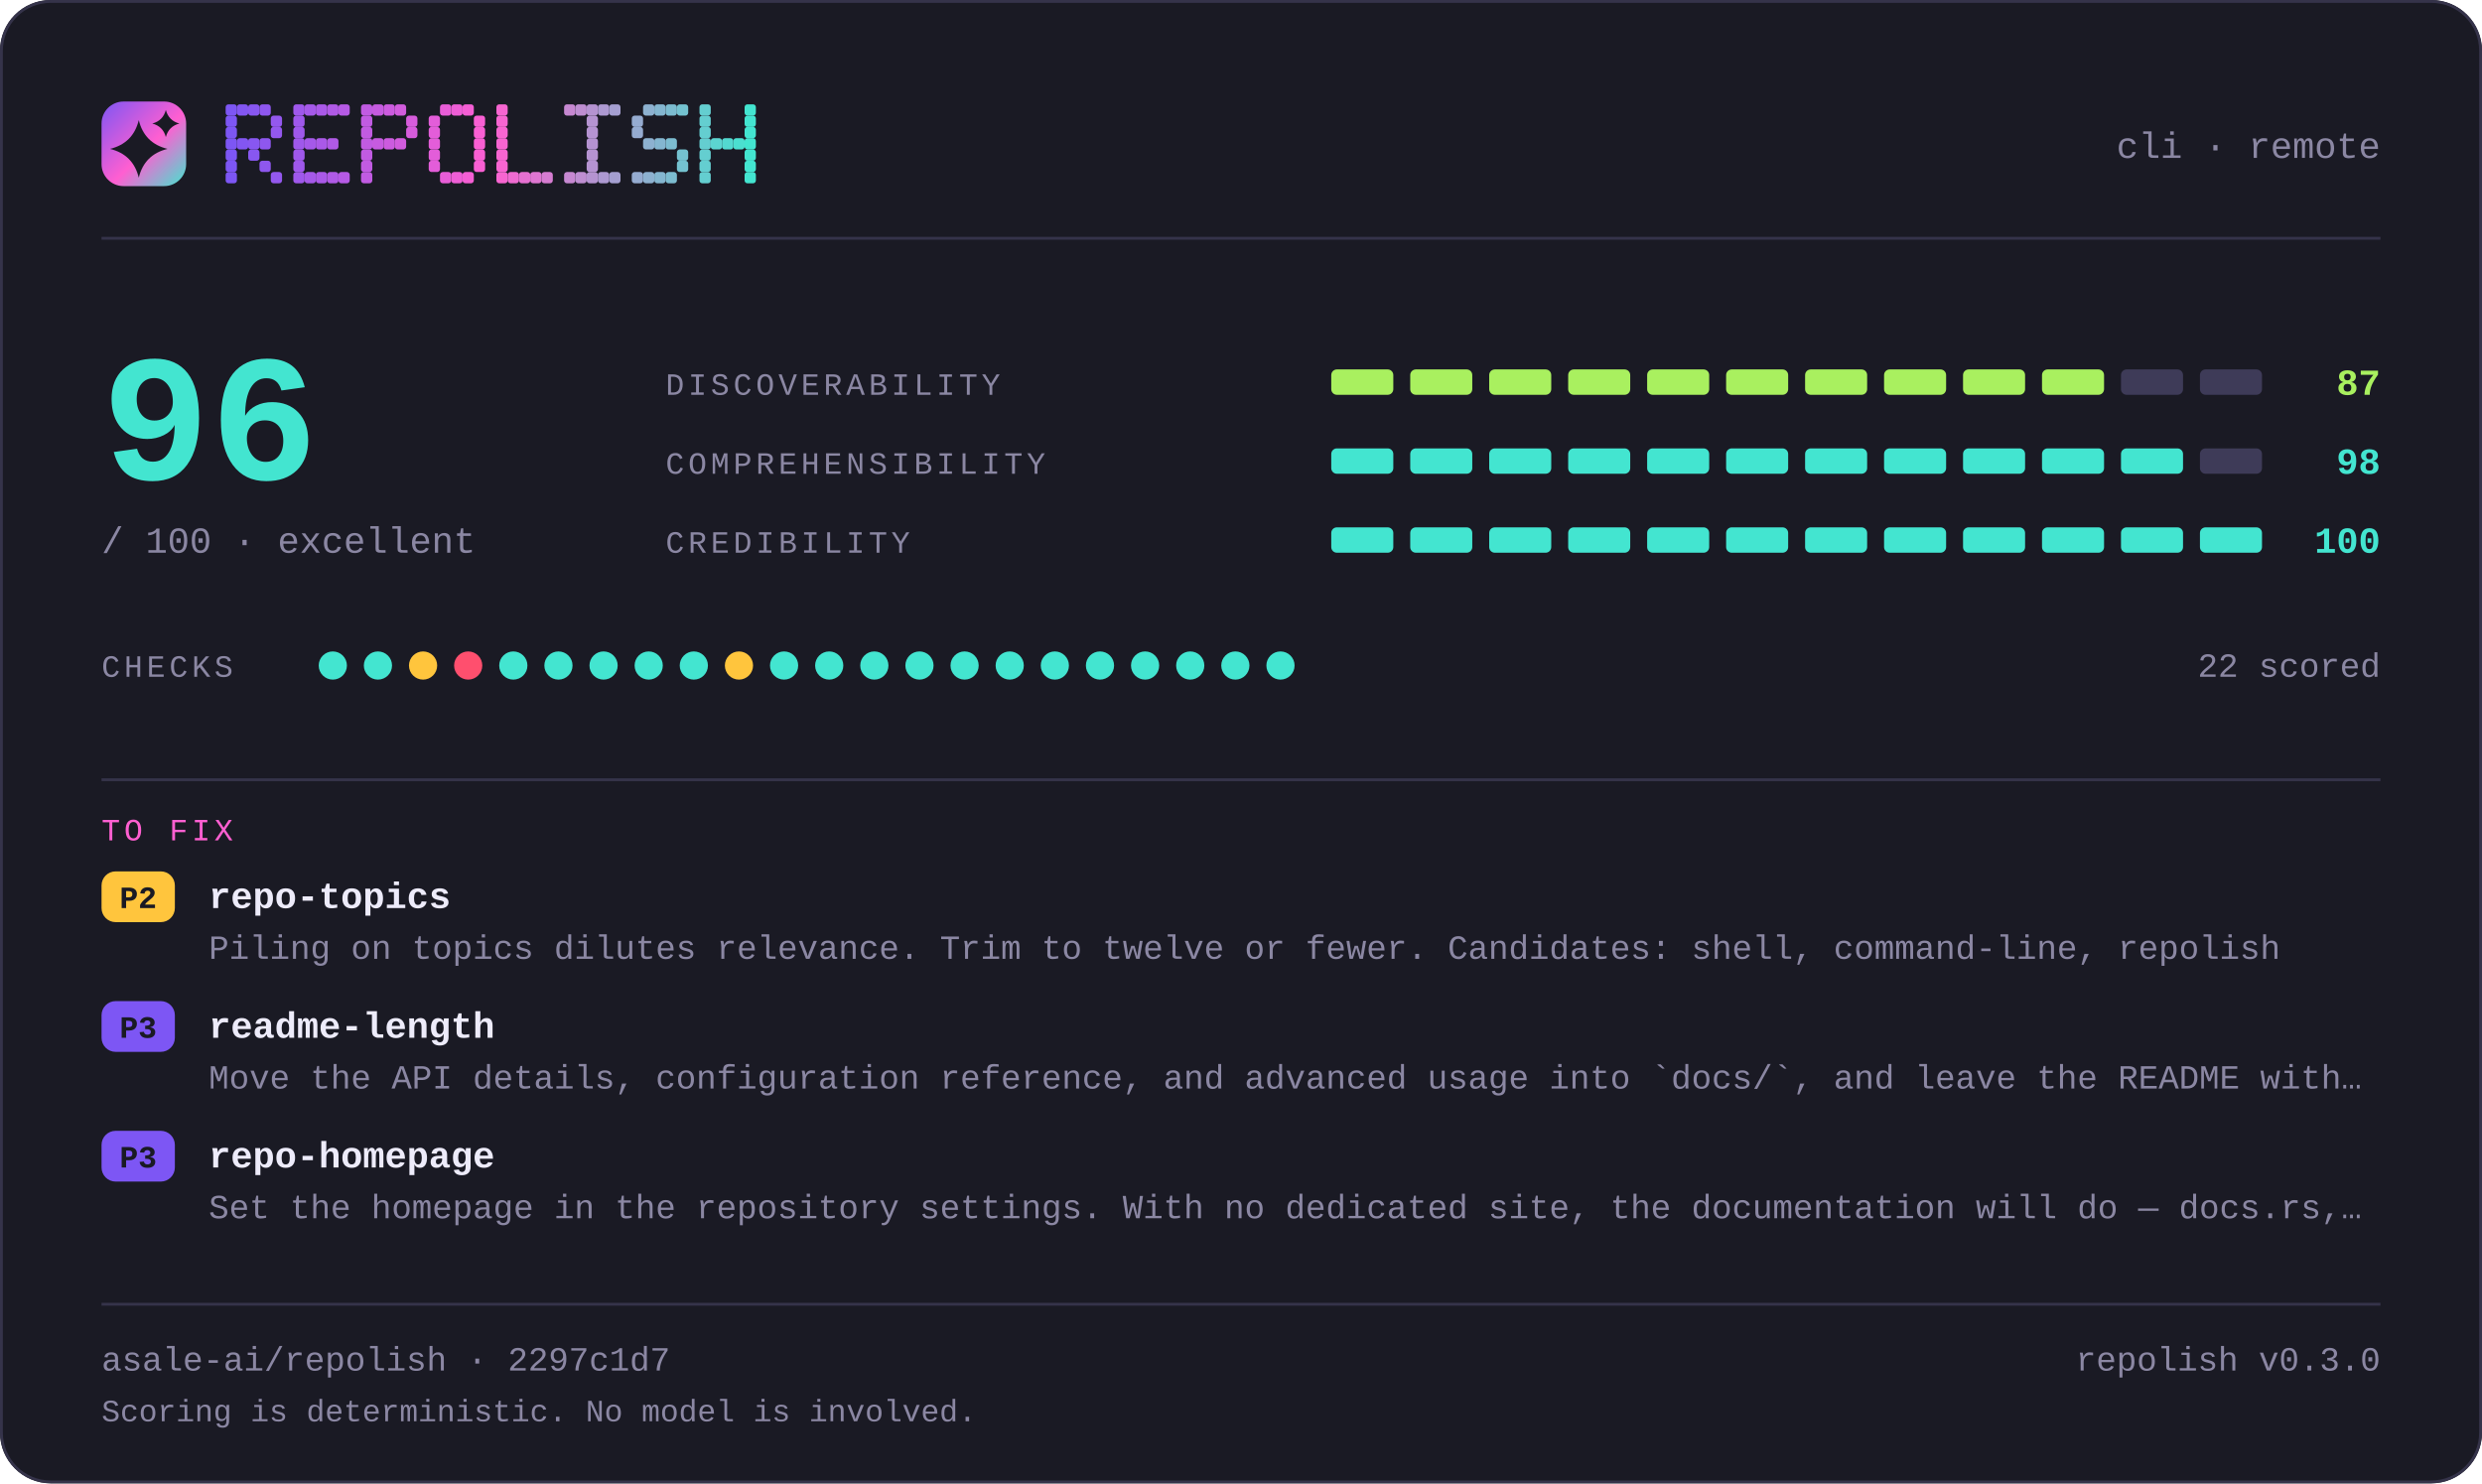
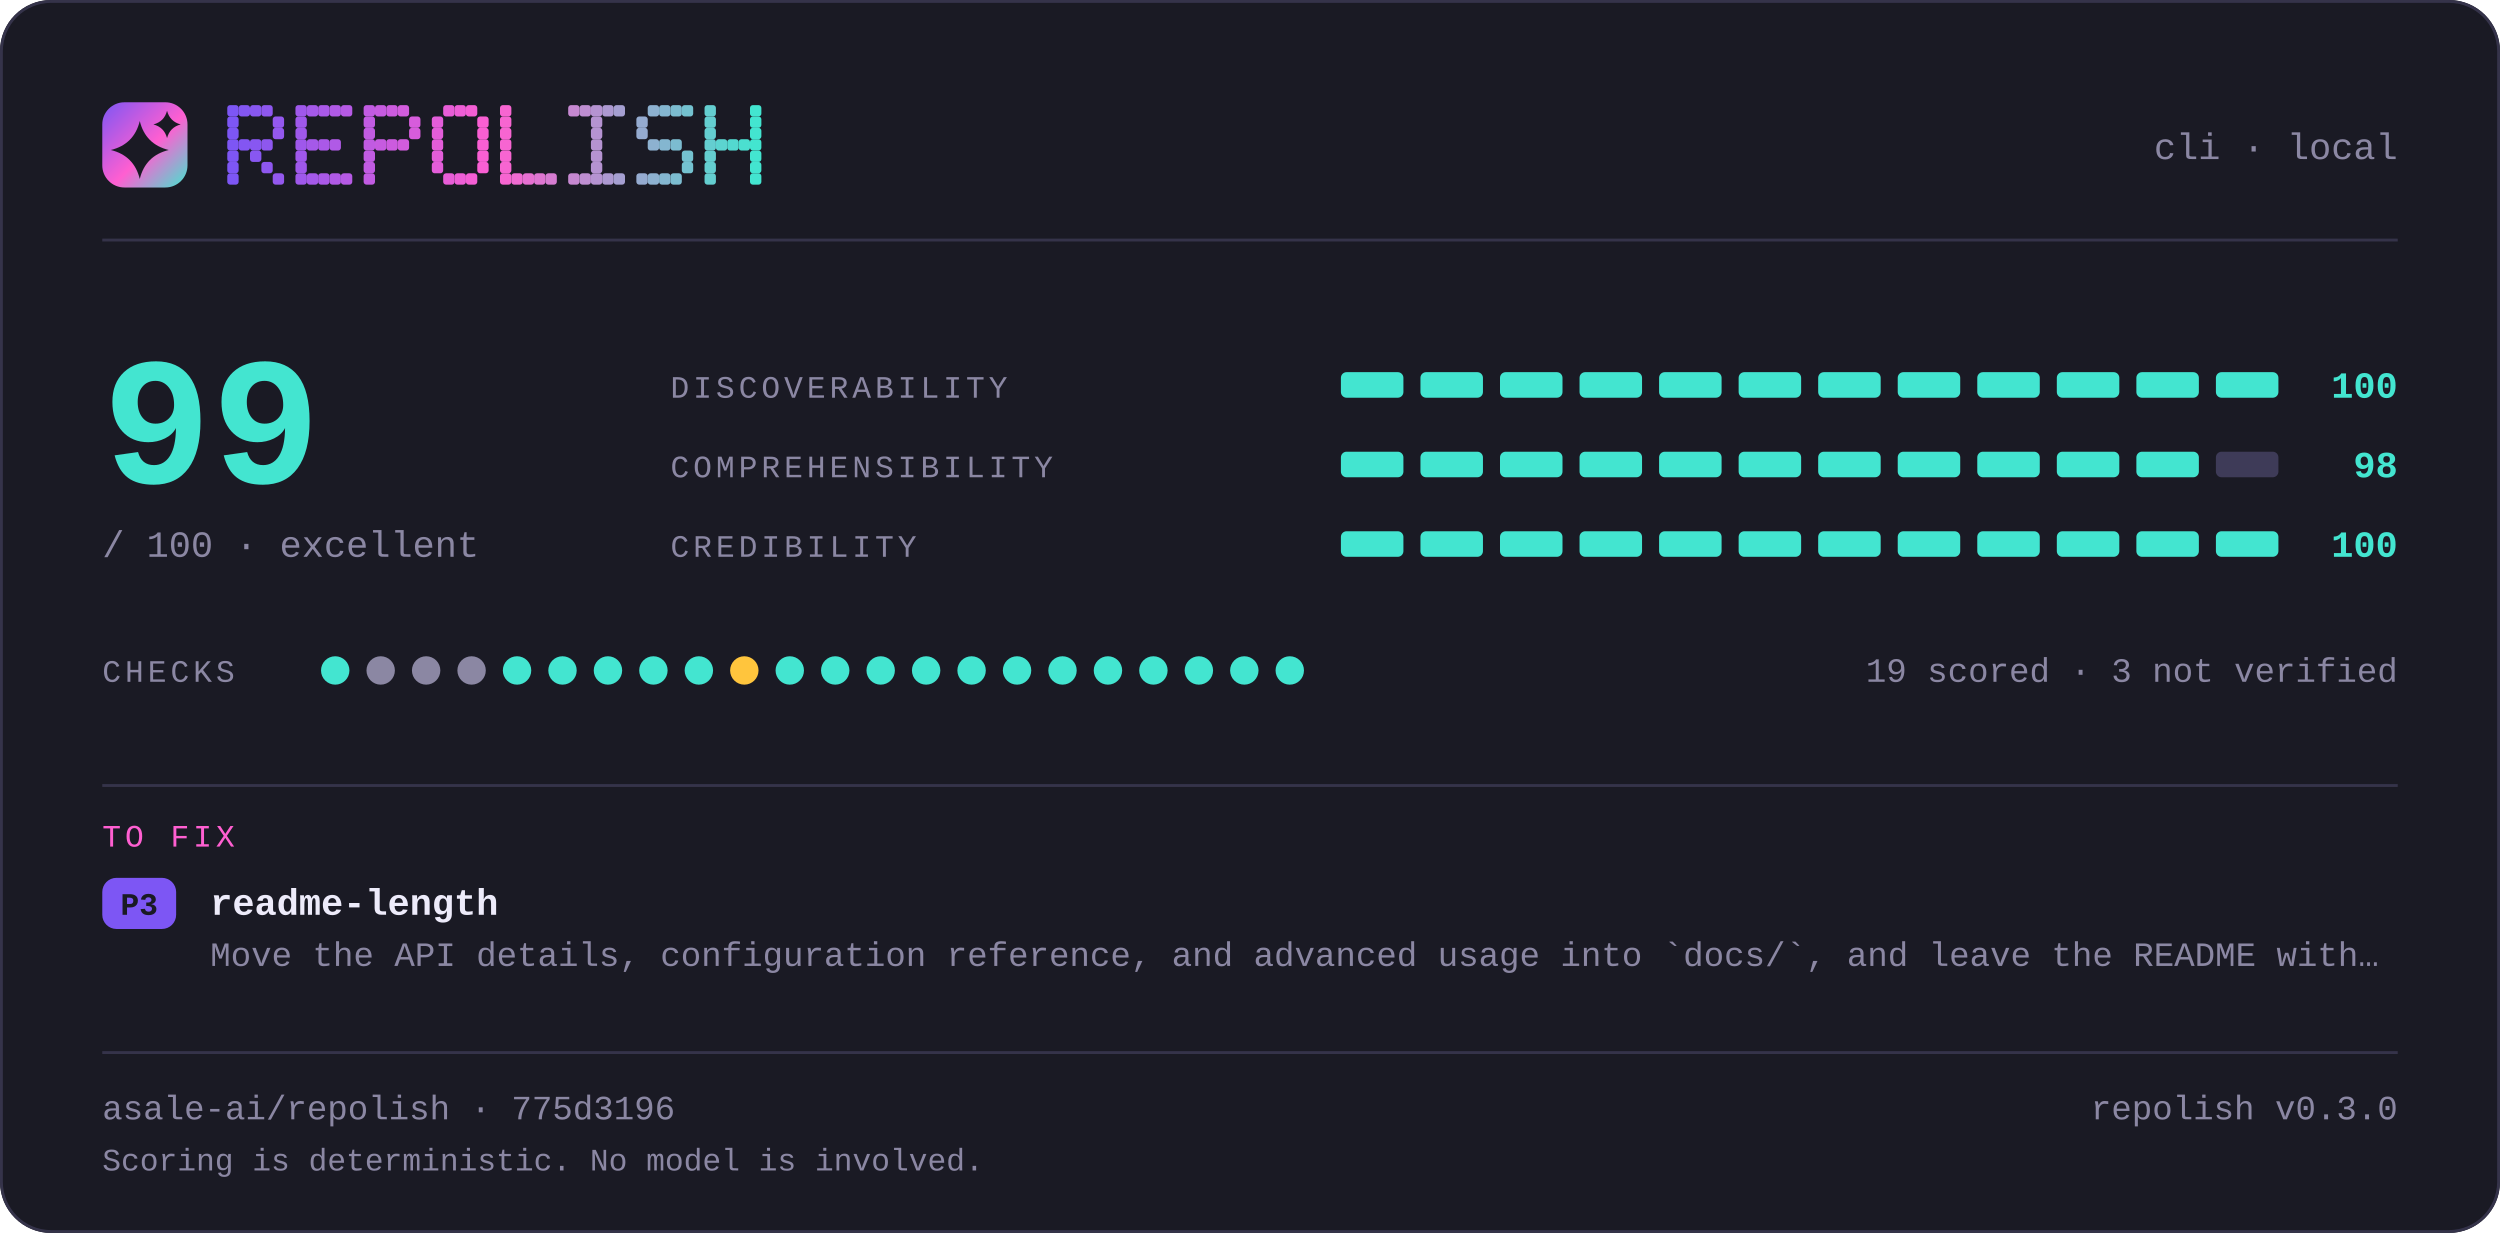
- <svg xmlns="http://www.w3.org/2000/svg" width="880" height="526" viewBox="0 0 880 526" lang="en" role="img" aria-label="repolish report card — 96 out of 100">
+ <svg xmlns="http://www.w3.org/2000/svg" width="880" height="434" viewBox="0 0 880 434" lang="en" role="img" aria-label="repolish report card — 99 out of 100">
  <defs>
    <linearGradient id="brand" x1="0" y1="0" x2="1" y2="1">
      <stop offset="0" stop-color="#7d56f4" />
      <stop offset="0.55" stop-color="#ff5fd1" />
      <stop offset="1" stop-color="#43e5d0" />
    </linearGradient>
  </defs>
  <style>
    .t { font-family: ui-monospace, SFMono-Regular, "SF Mono", Menlo, Consolas, "Liberation Mono", "Noto Sans Mono CJK SC", "Microsoft YaHei", monospace; }
  </style>
-   <rect x="0" y="0" width="880" height="526" rx="18.0" fill="#1a1a24" />
-   <rect x="0.5" y="0.5" width="879" height="525" rx="17.5" fill="none" stroke="#35334a" />
+   <rect x="0" y="0" width="880" height="434" rx="18.0" fill="#1a1a24" />
+   <rect x="0.5" y="0.5" width="879" height="433" rx="17.5" fill="none" stroke="#35334a" />
  <rect x="36" y="36" width="30" height="30" rx="7.8" fill="url(#brand)" />
  <path d="M49.2 42.6Q51.2 50.8 59.4 52.8Q51.2 54.8 49.2 63.0Q47.2 54.8 39.0 52.8Q47.2 50.8 49.2 42.6Z" fill="#1a1a24" />
  <path d="M58.8 39.0Q59.8 42.8 63.6 43.8Q59.8 44.8 58.8 48.6Q57.8 44.8 54.0 43.8Q57.8 42.8 58.8 39.0Z" fill="#1a1a24" />
  <g fill="#7d56f4">
    <rect x="80" y="37" width="4" height="4" rx="1" />
    <rect x="80" y="41" width="4" height="4" rx="1" />
    <rect x="80" y="45" width="4" height="4" rx="1" />
    <rect x="80" y="49" width="4" height="4" rx="1" />
    <rect x="80" y="53" width="4" height="4" rx="1" />
    <rect x="80" y="57" width="4" height="4" rx="1" />
    <rect x="80" y="61" width="4" height="4" rx="1" />
  </g>
  <g fill="#8356f2">
    <rect x="84" y="37" width="4" height="4" rx="1" />
    <rect x="84" y="49" width="4" height="4" rx="1" />
  </g>
  <g fill="#8857f1">
    <rect x="88" y="37" width="4" height="4" rx="1" />
    <rect x="88" y="49" width="4" height="4" rx="1" />
    <rect x="88" y="53" width="4" height="4" rx="1" />
  </g>
  <g fill="#8e57ef">
    <rect x="92" y="37" width="4" height="4" rx="1" />
    <rect x="92" y="49" width="4" height="4" rx="1" />
    <rect x="92" y="57" width="4" height="4" rx="1" />
  </g>
  <g fill="#9458ee">
    <rect x="96" y="41" width="4" height="4" rx="1" />
    <rect x="96" y="45" width="4" height="4" rx="1" />
    <rect x="96" y="61" width="4" height="4" rx="1" />
  </g>
  <g fill="#9f58eb">
    <rect x="104" y="37" width="4" height="4" rx="1" />
    <rect x="104" y="41" width="4" height="4" rx="1" />
    <rect x="104" y="45" width="4" height="4" rx="1" />
    <rect x="104" y="49" width="4" height="4" rx="1" />
    <rect x="104" y="53" width="4" height="4" rx="1" />
    <rect x="104" y="57" width="4" height="4" rx="1" />
    <rect x="104" y="61" width="4" height="4" rx="1" />
  </g>
  <g fill="#a559e9">
    <rect x="108" y="37" width="4" height="4" rx="1" />
    <rect x="108" y="49" width="4" height="4" rx="1" />
    <rect x="108" y="61" width="4" height="4" rx="1" />
  </g>
  <g fill="#aa59e8">
    <rect x="112" y="37" width="4" height="4" rx="1" />
    <rect x="112" y="49" width="4" height="4" rx="1" />
    <rect x="112" y="61" width="4" height="4" rx="1" />
  </g>
  <g fill="#b05ae6">
    <rect x="116" y="37" width="4" height="4" rx="1" />
    <rect x="116" y="49" width="4" height="4" rx="1" />
    <rect x="116" y="61" width="4" height="4" rx="1" />
  </g>
  <g fill="#b65ae5">
    <rect x="120" y="37" width="4" height="4" rx="1" />
    <rect x="120" y="61" width="4" height="4" rx="1" />
  </g>
  <g fill="#c15be2">
    <rect x="128" y="37" width="4" height="4" rx="1" />
    <rect x="128" y="41" width="4" height="4" rx="1" />
    <rect x="128" y="45" width="4" height="4" rx="1" />
    <rect x="128" y="49" width="4" height="4" rx="1" />
    <rect x="128" y="53" width="4" height="4" rx="1" />
    <rect x="128" y="57" width="4" height="4" rx="1" />
    <rect x="128" y="61" width="4" height="4" rx="1" />
  </g>
  <g fill="#c65be0">
    <rect x="132" y="37" width="4" height="4" rx="1" />
    <rect x="132" y="49" width="4" height="4" rx="1" />
  </g>
  <g fill="#cc5bdf">
    <rect x="136" y="37" width="4" height="4" rx="1" />
    <rect x="136" y="49" width="4" height="4" rx="1" />
  </g>
  <g fill="#d25cdd">
    <rect x="140" y="37" width="4" height="4" rx="1" />
    <rect x="140" y="49" width="4" height="4" rx="1" />
  </g>
  <g fill="#d75cdc">
    <rect x="144" y="41" width="4" height="4" rx="1" />
    <rect x="144" y="45" width="4" height="4" rx="1" />
  </g>
  <g fill="#e35dd9">
    <rect x="152" y="41" width="4" height="4" rx="1" />
    <rect x="152" y="45" width="4" height="4" rx="1" />
    <rect x="152" y="49" width="4" height="4" rx="1" />
    <rect x="152" y="53" width="4" height="4" rx="1" />
    <rect x="152" y="57" width="4" height="4" rx="1" />
  </g>
  <g fill="#e85dd7">
    <rect x="156" y="37" width="4" height="4" rx="1" />
    <rect x="156" y="61" width="4" height="4" rx="1" />
  </g>
  <g fill="#ee5ed6">
    <rect x="160" y="37" width="4" height="4" rx="1" />
    <rect x="160" y="61" width="4" height="4" rx="1" />
  </g>
  <g fill="#f45ed4">
    <rect x="164" y="37" width="4" height="4" rx="1" />
    <rect x="164" y="61" width="4" height="4" rx="1" />
  </g>
  <g fill="#f95fd3">
    <rect x="168" y="41" width="4" height="4" rx="1" />
    <rect x="168" y="45" width="4" height="4" rx="1" />
    <rect x="168" y="49" width="4" height="4" rx="1" />
    <rect x="168" y="53" width="4" height="4" rx="1" />
    <rect x="168" y="57" width="4" height="4" rx="1" />
  </g>
  <g fill="#f765d1">
    <rect x="176" y="37" width="4" height="4" rx="1" />
    <rect x="176" y="41" width="4" height="4" rx="1" />
    <rect x="176" y="45" width="4" height="4" rx="1" />
    <rect x="176" y="49" width="4" height="4" rx="1" />
    <rect x="176" y="53" width="4" height="4" rx="1" />
    <rect x="176" y="57" width="4" height="4" rx="1" />
    <rect x="176" y="61" width="4" height="4" rx="1" />
  </g>
  <g fill="#ef6bd1">
    <rect x="180" y="61" width="4" height="4" rx="1" />
  </g>
  <g fill="#e670d1">
    <rect x="184" y="61" width="4" height="4" rx="1" />
  </g>
  <g fill="#de76d1">
    <rect x="188" y="61" width="4" height="4" rx="1" />
  </g>
  <g fill="#d67cd1">
    <rect x="192" y="61" width="4" height="4" rx="1" />
  </g>
  <g fill="#c688d1">
    <rect x="200" y="37" width="4" height="4" rx="1" />
    <rect x="200" y="61" width="4" height="4" rx="1" />
  </g>
  <g fill="#be8ed1">
    <rect x="204" y="37" width="4" height="4" rx="1" />
    <rect x="204" y="61" width="4" height="4" rx="1" />
  </g>
  <g fill="#b593d1">
    <rect x="208" y="37" width="4" height="4" rx="1" />
    <rect x="208" y="41" width="4" height="4" rx="1" />
    <rect x="208" y="45" width="4" height="4" rx="1" />
    <rect x="208" y="49" width="4" height="4" rx="1" />
    <rect x="208" y="53" width="4" height="4" rx="1" />
    <rect x="208" y="57" width="4" height="4" rx="1" />
    <rect x="208" y="61" width="4" height="4" rx="1" />
  </g>
  <g fill="#ad99d1">
    <rect x="212" y="37" width="4" height="4" rx="1" />
    <rect x="212" y="61" width="4" height="4" rx="1" />
  </g>
  <g fill="#a59fd1">
    <rect x="216" y="37" width="4" height="4" rx="1" />
    <rect x="216" y="61" width="4" height="4" rx="1" />
  </g>
  <g fill="#95abd0">
    <rect x="224" y="41" width="4" height="4" rx="1" />
    <rect x="224" y="45" width="4" height="4" rx="1" />
    <rect x="224" y="61" width="4" height="4" rx="1" />
  </g>
  <g fill="#8db1d0">
    <rect x="228" y="37" width="4" height="4" rx="1" />
    <rect x="228" y="49" width="4" height="4" rx="1" />
    <rect x="228" y="61" width="4" height="4" rx="1" />
  </g>
  <g fill="#84b6d0">
    <rect x="232" y="37" width="4" height="4" rx="1" />
    <rect x="232" y="49" width="4" height="4" rx="1" />
    <rect x="232" y="61" width="4" height="4" rx="1" />
  </g>
  <g fill="#7cbcd0">
    <rect x="236" y="37" width="4" height="4" rx="1" />
    <rect x="236" y="49" width="4" height="4" rx="1" />
    <rect x="236" y="61" width="4" height="4" rx="1" />
  </g>
  <g fill="#74c2d0">
    <rect x="240" y="37" width="4" height="4" rx="1" />
    <rect x="240" y="53" width="4" height="4" rx="1" />
    <rect x="240" y="57" width="4" height="4" rx="1" />
  </g>
  <g fill="#64ced0">
    <rect x="248" y="37" width="4" height="4" rx="1" />
    <rect x="248" y="41" width="4" height="4" rx="1" />
    <rect x="248" y="45" width="4" height="4" rx="1" />
    <rect x="248" y="49" width="4" height="4" rx="1" />
    <rect x="248" y="53" width="4" height="4" rx="1" />
    <rect x="248" y="57" width="4" height="4" rx="1" />
    <rect x="248" y="61" width="4" height="4" rx="1" />
  </g>
  <g fill="#5cd4d0">
    <rect x="252" y="49" width="4" height="4" rx="1" />
  </g>
  <g fill="#53d9d0">
    <rect x="256" y="49" width="4" height="4" rx="1" />
  </g>
  <g fill="#4bdfd0">
    <rect x="260" y="49" width="4" height="4" rx="1" />
  </g>
  <g fill="#43e5d0">
    <rect x="264" y="37" width="4" height="4" rx="1" />
    <rect x="264" y="41" width="4" height="4" rx="1" />
    <rect x="264" y="45" width="4" height="4" rx="1" />
    <rect x="264" y="49" width="4" height="4" rx="1" />
    <rect x="264" y="53" width="4" height="4" rx="1" />
    <rect x="264" y="57" width="4" height="4" rx="1" />
    <rect x="264" y="61" width="4" height="4" rx="1" />
  </g>
-   <text class="t" x="844" y="56" font-size="13" fill="#8b87a3" text-anchor="end">cli · remote</text>
+   <text class="t" x="844" y="56" font-size="13" fill="#8b87a3" text-anchor="end">cli · local</text>
  <rect x="36" y="84" width="808" height="1" fill="#35334a" />
-   <text class="t" x="36" y="170" font-size="64" fill="#43e5d0" text-anchor="start" font-weight="700">96</text>
+   <text class="t" x="36" y="170" font-size="64" fill="#43e5d0" text-anchor="start" font-weight="700">99</text>
  <text class="t" x="36" y="196" font-size="13" fill="#8b87a3" text-anchor="start">/ 100  ·  excellent</text>
  <text class="t" x="236" y="140" font-size="11" fill="#8b87a3" text-anchor="start" letter-spacing="1.4">DISCOVERABILITY</text>
-   <rect x="472" y="131" width="22" height="9" rx="2.0" fill="#a9f05f" />
-   <rect x="500" y="131" width="22" height="9" rx="2.0" fill="#a9f05f" />
-   <rect x="528" y="131" width="22" height="9" rx="2.0" fill="#a9f05f" />
-   <rect x="556" y="131" width="22" height="9" rx="2.0" fill="#a9f05f" />
-   <rect x="584" y="131" width="22" height="9" rx="2.0" fill="#a9f05f" />
-   <rect x="612" y="131" width="22" height="9" rx="2.0" fill="#a9f05f" />
-   <rect x="640" y="131" width="22" height="9" rx="2.0" fill="#a9f05f" />
-   <rect x="668" y="131" width="22" height="9" rx="2.0" fill="#a9f05f" />
-   <rect x="696" y="131" width="22" height="9" rx="2.0" fill="#a9f05f" />
-   <rect x="724" y="131" width="22" height="9" rx="2.0" fill="#a9f05f" />
-   <rect x="752" y="131" width="22" height="9" rx="2.0" fill="#3e3b58" />
-   <rect x="780" y="131" width="22" height="9" rx="2.0" fill="#3e3b58" />
-   <text class="t" x="844" y="140" font-size="13" fill="#a9f05f" text-anchor="end" font-weight="700">87</text>
+   <rect x="472" y="131" width="22" height="9" rx="2.0" fill="#43e5d0" />
+   <rect x="500" y="131" width="22" height="9" rx="2.0" fill="#43e5d0" />
+   <rect x="528" y="131" width="22" height="9" rx="2.0" fill="#43e5d0" />
+   <rect x="556" y="131" width="22" height="9" rx="2.0" fill="#43e5d0" />
+   <rect x="584" y="131" width="22" height="9" rx="2.0" fill="#43e5d0" />
+   <rect x="612" y="131" width="22" height="9" rx="2.0" fill="#43e5d0" />
+   <rect x="640" y="131" width="22" height="9" rx="2.0" fill="#43e5d0" />
+   <rect x="668" y="131" width="22" height="9" rx="2.0" fill="#43e5d0" />
+   <rect x="696" y="131" width="22" height="9" rx="2.0" fill="#43e5d0" />
+   <rect x="724" y="131" width="22" height="9" rx="2.0" fill="#43e5d0" />
+   <rect x="752" y="131" width="22" height="9" rx="2.0" fill="#43e5d0" />
+   <rect x="780" y="131" width="22" height="9" rx="2.0" fill="#43e5d0" />
+   <text class="t" x="844" y="140" font-size="13" fill="#43e5d0" text-anchor="end" font-weight="700">100</text>
  <text class="t" x="236" y="168" font-size="11" fill="#8b87a3" text-anchor="start" letter-spacing="1.4">COMPREHENSIBILITY</text>
  <rect x="472" y="159" width="22" height="9" rx="2.0" fill="#43e5d0" />
  <rect x="500" y="159" width="22" height="9" rx="2.0" fill="#43e5d0" />
  <rect x="528" y="159" width="22" height="9" rx="2.0" fill="#43e5d0" />
  <rect x="556" y="159" width="22" height="9" rx="2.0" fill="#43e5d0" />
  <rect x="584" y="159" width="22" height="9" rx="2.0" fill="#43e5d0" />
  <rect x="612" y="159" width="22" height="9" rx="2.0" fill="#43e5d0" />
  <rect x="640" y="159" width="22" height="9" rx="2.0" fill="#43e5d0" />
  <rect x="668" y="159" width="22" height="9" rx="2.0" fill="#43e5d0" />
  <rect x="696" y="159" width="22" height="9" rx="2.0" fill="#43e5d0" />
  <rect x="724" y="159" width="22" height="9" rx="2.0" fill="#43e5d0" />
  <rect x="752" y="159" width="22" height="9" rx="2.0" fill="#43e5d0" />
  <rect x="780" y="159" width="22" height="9" rx="2.0" fill="#3e3b58" />
  <text class="t" x="844" y="168" font-size="13" fill="#43e5d0" text-anchor="end" font-weight="700">98</text>
  <text class="t" x="236" y="196" font-size="11" fill="#8b87a3" text-anchor="start" letter-spacing="1.4">CREDIBILITY</text>
  <rect x="472" y="187" width="22" height="9" rx="2.0" fill="#43e5d0" />
  <rect x="500" y="187" width="22" height="9" rx="2.0" fill="#43e5d0" />
  <rect x="528" y="187" width="22" height="9" rx="2.0" fill="#43e5d0" />
  <rect x="556" y="187" width="22" height="9" rx="2.0" fill="#43e5d0" />
  <rect x="584" y="187" width="22" height="9" rx="2.0" fill="#43e5d0" />
  <rect x="612" y="187" width="22" height="9" rx="2.0" fill="#43e5d0" />
  <rect x="640" y="187" width="22" height="9" rx="2.0" fill="#43e5d0" />
  <rect x="668" y="187" width="22" height="9" rx="2.0" fill="#43e5d0" />
  <rect x="696" y="187" width="22" height="9" rx="2.0" fill="#43e5d0" />
  <rect x="724" y="187" width="22" height="9" rx="2.0" fill="#43e5d0" />
  <rect x="752" y="187" width="22" height="9" rx="2.0" fill="#43e5d0" />
  <rect x="780" y="187" width="22" height="9" rx="2.0" fill="#43e5d0" />
  <text class="t" x="844" y="196" font-size="13" fill="#43e5d0" text-anchor="end" font-weight="700">100</text>
  <text class="t" x="36" y="240" font-size="11" fill="#8b87a3" text-anchor="start" letter-spacing="1.4">CHECKS</text>
  <circle cx="118" cy="236" r="5" fill="#43e5d0" />
-   <circle cx="134" cy="236" r="5" fill="#43e5d0" />
-   <circle cx="150" cy="236" r="5" fill="#ffc53d" />
-   <circle cx="166" cy="236" r="5" fill="#ff4f6e" />
+   <circle cx="134" cy="236" r="5" fill="#8b87a3" />
+   <circle cx="150" cy="236" r="5" fill="#8b87a3" />
+   <circle cx="166" cy="236" r="5" fill="#8b87a3" />
  <circle cx="182" cy="236" r="5" fill="#43e5d0" />
  <circle cx="198" cy="236" r="5" fill="#43e5d0" />
  <circle cx="214" cy="236" r="5" fill="#43e5d0" />
  <circle cx="230" cy="236" r="5" fill="#43e5d0" />
  <circle cx="246" cy="236" r="5" fill="#43e5d0" />
  <circle cx="262" cy="236" r="5" fill="#ffc53d" />
  <circle cx="278" cy="236" r="5" fill="#43e5d0" />
  <circle cx="294" cy="236" r="5" fill="#43e5d0" />
  <circle cx="310" cy="236" r="5" fill="#43e5d0" />
  <circle cx="326" cy="236" r="5" fill="#43e5d0" />
  <circle cx="342" cy="236" r="5" fill="#43e5d0" />
  <circle cx="358" cy="236" r="5" fill="#43e5d0" />
  <circle cx="374" cy="236" r="5" fill="#43e5d0" />
  <circle cx="390" cy="236" r="5" fill="#43e5d0" />
  <circle cx="406" cy="236" r="5" fill="#43e5d0" />
  <circle cx="422" cy="236" r="5" fill="#43e5d0" />
  <circle cx="438" cy="236" r="5" fill="#43e5d0" />
  <circle cx="454" cy="236" r="5" fill="#43e5d0" />
-   <text class="t" x="844" y="240" font-size="12" fill="#8b87a3" text-anchor="end">22 scored</text>
+   <text class="t" x="844" y="240" font-size="12" fill="#8b87a3" text-anchor="end">19 scored · 3 not verified</text>
  <rect x="36" y="276" width="808" height="1" fill="#35334a" />
  <text class="t" x="36" y="298" font-size="11" fill="#ff5fd1" text-anchor="start" letter-spacing="1.4">TO FIX</text>
-   <rect x="36" y="309" width="26" height="18" rx="5.0" fill="#ffc53d" />
-   <text class="t" x="49" y="322" font-size="11" fill="#1a1a24" text-anchor="middle" font-weight="700">P2</text>
-   <text class="t" x="74" y="322" font-size="13" fill="#edebfa" text-anchor="start" font-weight="700">repo-topics</text>
-   <text class="t" x="74" y="340" font-size="12" fill="#8b87a3" text-anchor="start">Piling on topics dilutes relevance. Trim to twelve or fewer. Candidates: shell, command-line, repolish</text>
-   <rect x="36" y="355" width="26" height="18" rx="5.0" fill="#7d56f4" />
-   <text class="t" x="49" y="368" font-size="11" fill="#1a1a24" text-anchor="middle" font-weight="700">P3</text>
-   <text class="t" x="74" y="368" font-size="13" fill="#edebfa" text-anchor="start" font-weight="700">readme-length</text>
-   <text class="t" x="74" y="386" font-size="12" fill="#8b87a3" text-anchor="start">Move the API details, configuration reference, and advanced usage into `docs/`, and leave the README with…</text>
-   <rect x="36" y="401" width="26" height="18" rx="5.0" fill="#7d56f4" />
-   <text class="t" x="49" y="414" font-size="11" fill="#1a1a24" text-anchor="middle" font-weight="700">P3</text>
-   <text class="t" x="74" y="414" font-size="13" fill="#edebfa" text-anchor="start" font-weight="700">repo-homepage</text>
-   <text class="t" x="74" y="432" font-size="12" fill="#8b87a3" text-anchor="start">Set the homepage in the repository settings. With no dedicated site, the documentation will do — docs.rs,…</text>
-   <rect x="36" y="462" width="808" height="1" fill="#35334a" />
-   <text class="t" x="36" y="486" font-size="12" fill="#8b87a3" text-anchor="start">asale-ai/repolish · 2297c1d7</text>
-   <text class="t" x="844" y="486" font-size="12" fill="#8b87a3" text-anchor="end">repolish v0.3.0</text>
-   <text class="t" x="36" y="504" font-size="11" fill="#8b87a3" text-anchor="start">Scoring is deterministic. No model is involved.</text>
+   <rect x="36" y="309" width="26" height="18" rx="5.0" fill="#7d56f4" />
+   <text class="t" x="49" y="322" font-size="11" fill="#1a1a24" text-anchor="middle" font-weight="700">P3</text>
+   <text class="t" x="74" y="322" font-size="13" fill="#edebfa" text-anchor="start" font-weight="700">readme-length</text>
+   <text class="t" x="74" y="340" font-size="12" fill="#8b87a3" text-anchor="start">Move the API details, configuration reference, and advanced usage into `docs/`, and leave the README with…</text>
+   <rect x="36" y="370" width="808" height="1" fill="#35334a" />
+   <text class="t" x="36" y="394" font-size="12" fill="#8b87a3" text-anchor="start">asale-ai/repolish · 775d3196</text>
+   <text class="t" x="844" y="394" font-size="12" fill="#8b87a3" text-anchor="end">repolish v0.3.0</text>
+   <text class="t" x="36" y="412" font-size="11" fill="#8b87a3" text-anchor="start">Scoring is deterministic. No model is involved.</text>
</svg>
